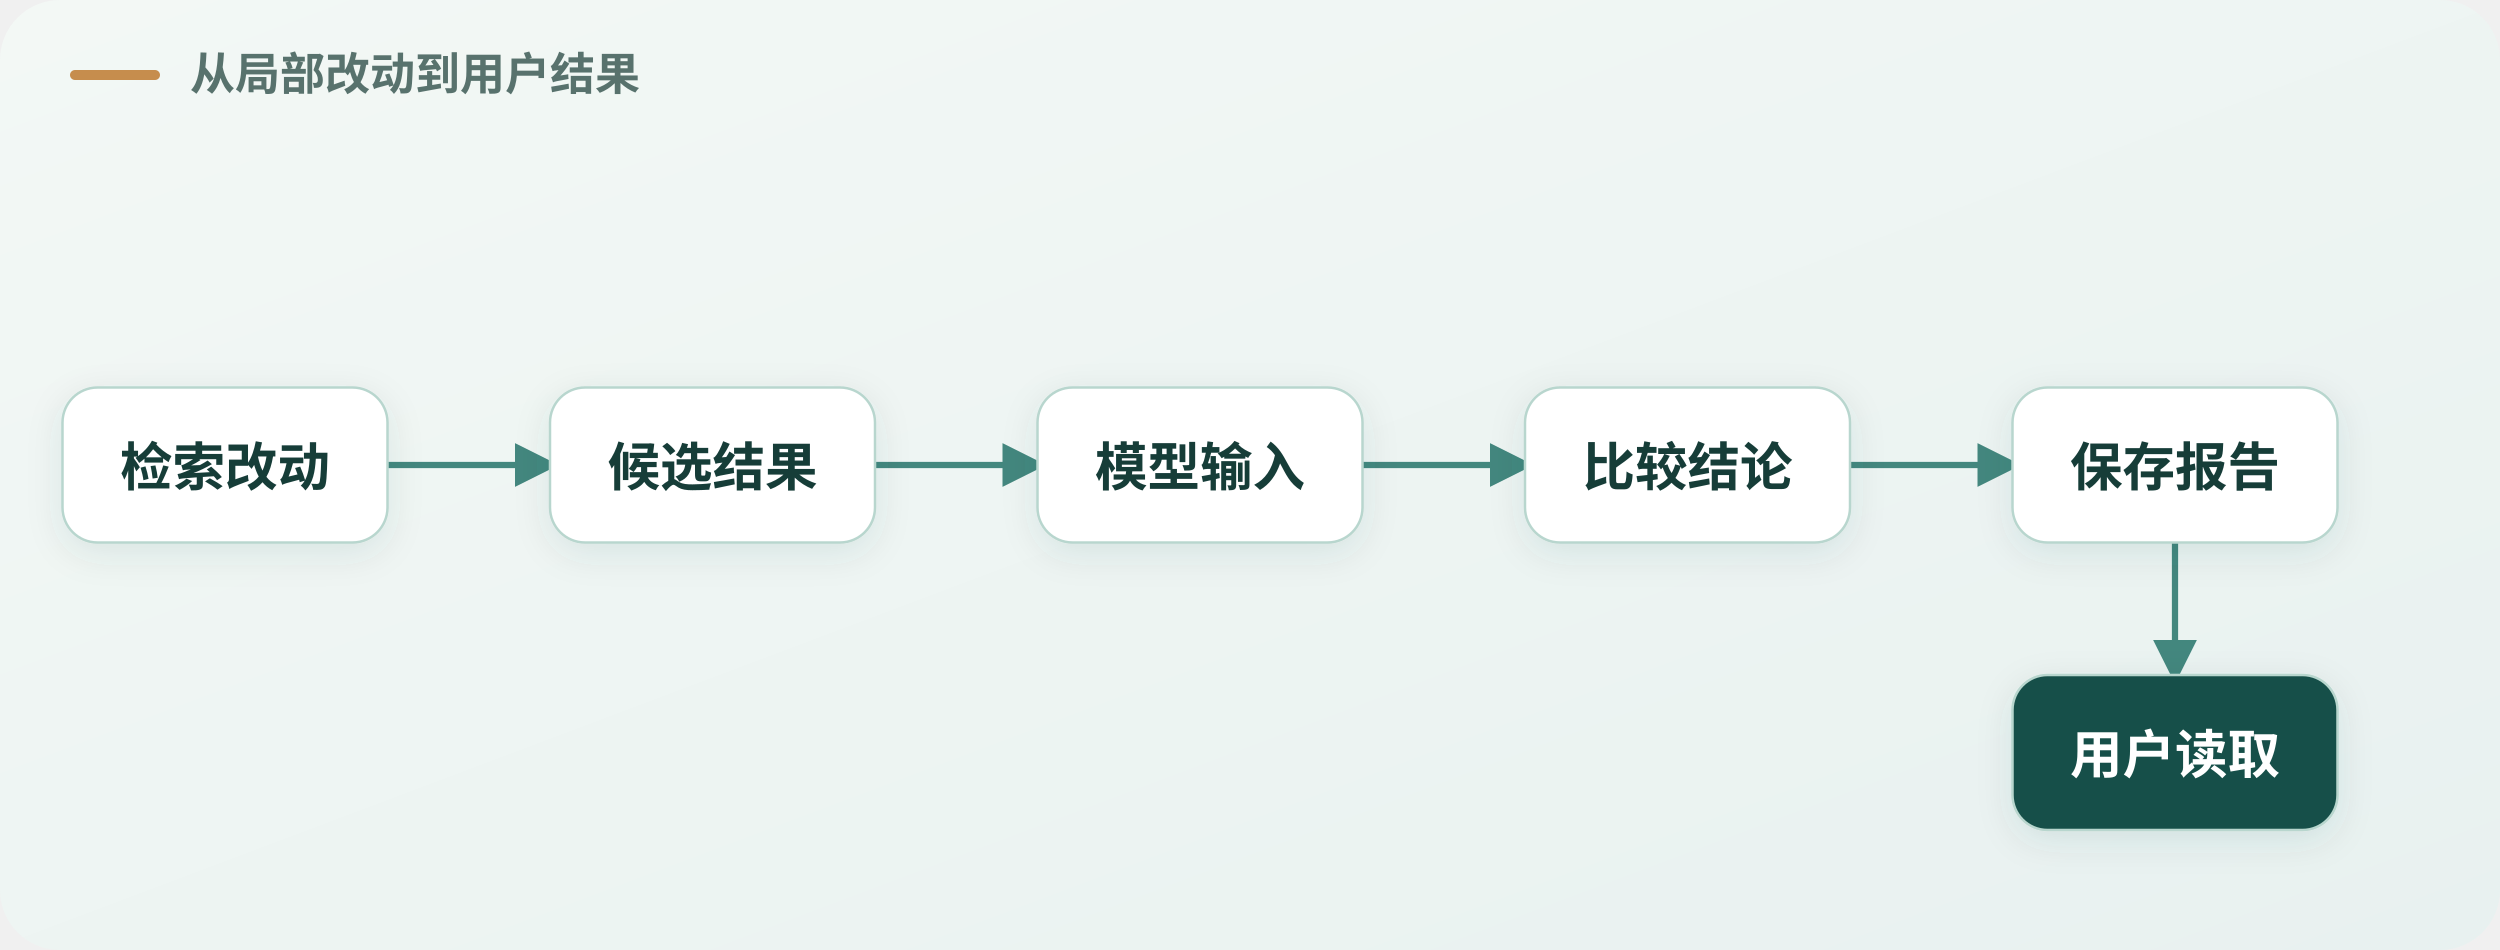
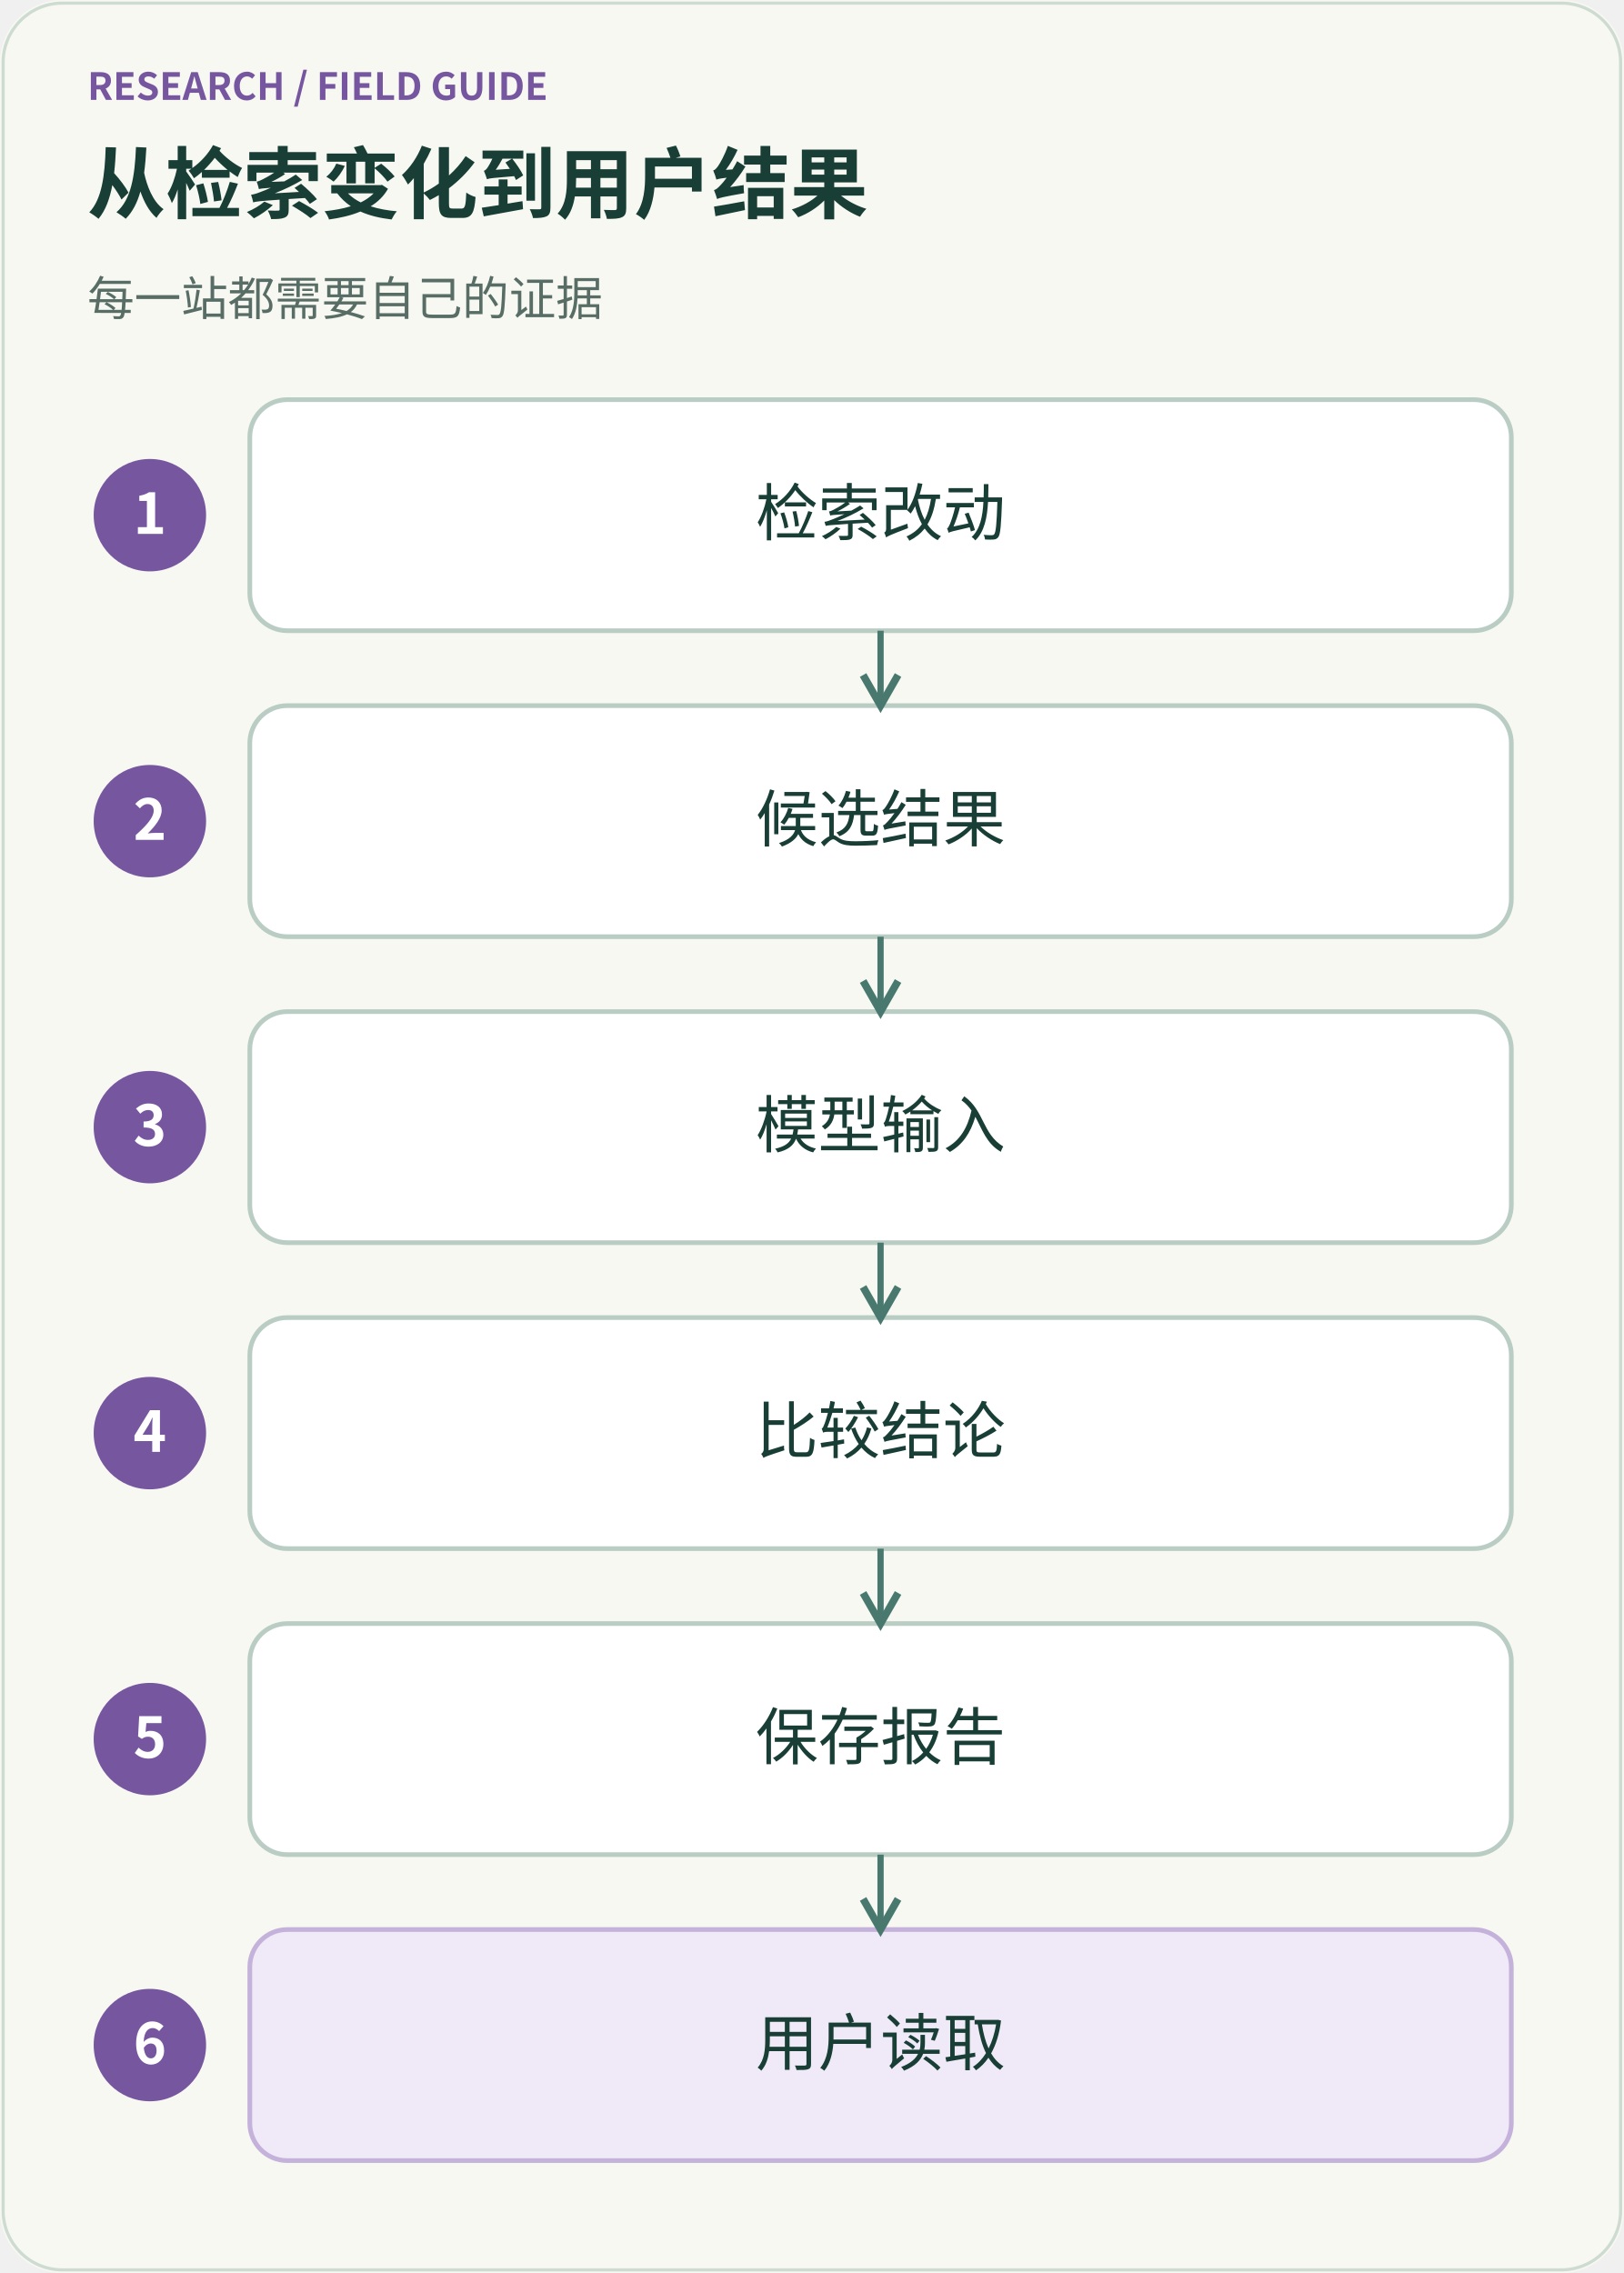
- <svg xmlns="http://www.w3.org/2000/svg" width="1000" height="380" viewBox="0 0 1000 380" role="img" aria-labelledby="title">
+ <svg xmlns="http://www.w3.org/2000/svg" width="520" height="728" viewBox="0 0 520 728" role="img" aria-labelledby="title desc" lang="zh">
  <defs>
-     <linearGradient id="bg" x2="1" y2="1">
-       <stop stop-color="#f3f8f5" />
-       <stop offset="1" stop-color="#e8f1f0" />
-     </linearGradient>
-     <marker id="arrow" viewBox="0 0 10 10" refX="8" refY="5" markerWidth="7" markerHeight="7" orient="auto-start-reverse">
-       <path d="M 0 0 L 10 5 L 0 10 z" fill="#43877e" />
+     <marker id="arrow" viewBox="0 0 10 10" refX="8" refY="5" markerWidth="7" markerHeight="7" orient="auto">
+       <path d="M1 1L8 5L1 9" fill="none" stroke="#49796e" stroke-width="1.7" />
    </marker>
-     <filter id="shadow" x="-20%" y="-30%" width="140%" height="170%">
-       <feDropShadow dx="0" dy="4" stdDeviation="7" flood-color="#20544f" flood-opacity=".10" />
-     </filter>
  </defs>
-   <rect width="1000" height="380" rx="24" fill="url(#bg)" />
-   <path d="M30 30h32" stroke="#c68d4d" stroke-width="4" stroke-linecap="round" />
-   <text x="76" y="36" font-family="-apple-system,BlinkMacSystemFont,Noto Sans CJK SC,Arial,sans-serif" font-size="18" font-weight="600" fill="#58726d">从局部改动到用户结果</text>
-   <path d="M155 186 L220 186" fill="none" stroke="#43877e" stroke-width="2.5" marker-end="url(#arrow)" />
-   <path d="M350 186 L415 186" fill="none" stroke="#43877e" stroke-width="2.5" marker-end="url(#arrow)" />
-   <path d="M545 186 L610 186" fill="none" stroke="#43877e" stroke-width="2.5" marker-end="url(#arrow)" />
-   <path d="M740 186 L805 186" fill="none" stroke="#43877e" stroke-width="2.5" marker-end="url(#arrow)" />
-   <path d="M870 217 L870 270" fill="none" stroke="#43877e" stroke-width="2.5" marker-end="url(#arrow)" />
-   <g filter="url(#shadow)">
-     <rect x="25" y="155" width="130" height="62" rx="14" fill="#ffffff" stroke="#b8d6ce" />
-     <text x="90" y="187" text-anchor="middle" dominant-baseline="middle" font-family="-apple-system,BlinkMacSystemFont,Noto Sans CJK SC,Arial,sans-serif" font-size="21" font-weight="600" fill="#173d39">检索改动</text>
-   </g>
-   <g filter="url(#shadow)">
-     <rect x="220" y="155" width="130" height="62" rx="14" fill="#ffffff" stroke="#b8d6ce" />
-     <text x="285" y="187" text-anchor="middle" dominant-baseline="middle" font-family="-apple-system,BlinkMacSystemFont,Noto Sans CJK SC,Arial,sans-serif" font-size="21" font-weight="600" fill="#173d39">候选结果</text>
-   </g>
-   <g filter="url(#shadow)">
-     <rect x="415" y="155" width="130" height="62" rx="14" fill="#ffffff" stroke="#b8d6ce" />
-     <text x="480" y="187" text-anchor="middle" dominant-baseline="middle" font-family="-apple-system,BlinkMacSystemFont,Noto Sans CJK SC,Arial,sans-serif" font-size="21" font-weight="600" fill="#173d39">模型输入</text>
-   </g>
-   <g filter="url(#shadow)">
-     <rect x="610" y="155" width="130" height="62" rx="14" fill="#ffffff" stroke="#b8d6ce" />
-     <text x="675" y="187" text-anchor="middle" dominant-baseline="middle" font-family="-apple-system,BlinkMacSystemFont,Noto Sans CJK SC,Arial,sans-serif" font-size="21" font-weight="600" fill="#173d39">比较结论</text>
-   </g>
-   <g filter="url(#shadow)">
-     <rect x="805" y="155" width="130" height="62" rx="14" fill="#ffffff" stroke="#b8d6ce" />
-     <text x="870" y="187" text-anchor="middle" dominant-baseline="middle" font-family="-apple-system,BlinkMacSystemFont,Noto Sans CJK SC,Arial,sans-serif" font-size="21" font-weight="600" fill="#173d39">保存报告</text>
-   </g>
-   <g filter="url(#shadow)">
-     <rect x="805" y="270" width="130" height="62" rx="14" fill="#164f48" stroke="#b8d6ce" />
-     <text x="870" y="302" text-anchor="middle" dominant-baseline="middle" font-family="-apple-system,BlinkMacSystemFont,Noto Sans CJK SC,Arial,sans-serif" font-size="21" font-weight="600" fill="#ffffff">用户读取</text>
-   </g>
+   <rect width="520" height="728" rx="20" fill="#f7f8f2" />
+   <rect x="1" y="1" width="518" height="726" rx="19" fill="none" stroke="#cddbd1" />
+   <text x="28" y="32" font-family="Noto Sans CJK SC, sans-serif" font-size="12" font-weight="700" fill="#7756a0" text-anchor="start">RESEARCH / FIELD GUIDE</text>
+   <text x="28" y="68" font-family="Noto Sans CJK SC, sans-serif" font-size="25" font-weight="700" fill="#183e35" text-anchor="start">从检索变化到用户结果</text>
+   <text x="28" y="101" font-family="Noto Sans CJK SC, sans-serif" font-size="15" font-weight="500" fill="#586d65" text-anchor="start">每一站都需要自己的证据</text>
+   <circle cx="48" cy="165" r="18" fill="#7756a0" />
+   <text x="48" y="171" font-family="Noto Sans CJK SC, sans-serif" font-size="18" font-weight="700" fill="#fff" text-anchor="middle">1</text>
+   <rect x="80" y="128" width="404" height="74" rx="12" fill="#ffffff" stroke="#bacdc4" stroke-width="1.5" />
+   <text x="282.0" y="171.5" font-family="Noto Sans CJK SC, sans-serif" font-size="20" font-weight="500" fill="#183e35" text-anchor="middle">检索改动</text>
+   <circle cx="48" cy="263" r="18" fill="#7756a0" />
+   <text x="48" y="269" font-family="Noto Sans CJK SC, sans-serif" font-size="18" font-weight="700" fill="#fff" text-anchor="middle">2</text>
+   <rect x="80" y="226" width="404" height="74" rx="12" fill="#ffffff" stroke="#bacdc4" stroke-width="1.5" />
+   <text x="282.0" y="269.5" font-family="Noto Sans CJK SC, sans-serif" font-size="20" font-weight="500" fill="#183e35" text-anchor="middle">候选结果</text>
+   <path d="M282 202 V226" fill="none" stroke="#49796e" stroke-width="2" marker-end="url(#arrow)" />
+   <circle cx="48" cy="361" r="18" fill="#7756a0" />
+   <text x="48" y="367" font-family="Noto Sans CJK SC, sans-serif" font-size="18" font-weight="700" fill="#fff" text-anchor="middle">3</text>
+   <rect x="80" y="324" width="404" height="74" rx="12" fill="#ffffff" stroke="#bacdc4" stroke-width="1.5" />
+   <text x="282.0" y="367.5" font-family="Noto Sans CJK SC, sans-serif" font-size="20" font-weight="500" fill="#183e35" text-anchor="middle">模型输入</text>
+   <path d="M282 300 V324" fill="none" stroke="#49796e" stroke-width="2" marker-end="url(#arrow)" />
+   <circle cx="48" cy="459" r="18" fill="#7756a0" />
+   <text x="48" y="465" font-family="Noto Sans CJK SC, sans-serif" font-size="18" font-weight="700" fill="#fff" text-anchor="middle">4</text>
+   <rect x="80" y="422" width="404" height="74" rx="12" fill="#ffffff" stroke="#bacdc4" stroke-width="1.5" />
+   <text x="282.0" y="465.5" font-family="Noto Sans CJK SC, sans-serif" font-size="20" font-weight="500" fill="#183e35" text-anchor="middle">比较结论</text>
+   <path d="M282 398 V422" fill="none" stroke="#49796e" stroke-width="2" marker-end="url(#arrow)" />
+   <circle cx="48" cy="557" r="18" fill="#7756a0" />
+   <text x="48" y="563" font-family="Noto Sans CJK SC, sans-serif" font-size="18" font-weight="700" fill="#fff" text-anchor="middle">5</text>
+   <rect x="80" y="520" width="404" height="74" rx="12" fill="#ffffff" stroke="#bacdc4" stroke-width="1.5" />
+   <text x="282.0" y="563.5" font-family="Noto Sans CJK SC, sans-serif" font-size="20" font-weight="500" fill="#183e35" text-anchor="middle">保存报告</text>
+   <path d="M282 496 V520" fill="none" stroke="#49796e" stroke-width="2" marker-end="url(#arrow)" />
+   <circle cx="48" cy="655" r="18" fill="#7756a0" />
+   <text x="48" y="661" font-family="Noto Sans CJK SC, sans-serif" font-size="18" font-weight="700" fill="#fff" text-anchor="middle">6</text>
+   <rect x="80" y="618" width="404" height="74" rx="12" fill="#f0eaf8" stroke="#c4b2da" stroke-width="1.5" />
+   <text x="282.0" y="661.5" font-family="Noto Sans CJK SC, sans-serif" font-size="20" font-weight="500" fill="#183e35" text-anchor="middle">用户读取</text>
+   <path d="M282 594 V618" fill="none" stroke="#49796e" stroke-width="2" marker-end="url(#arrow)" />
</svg>
